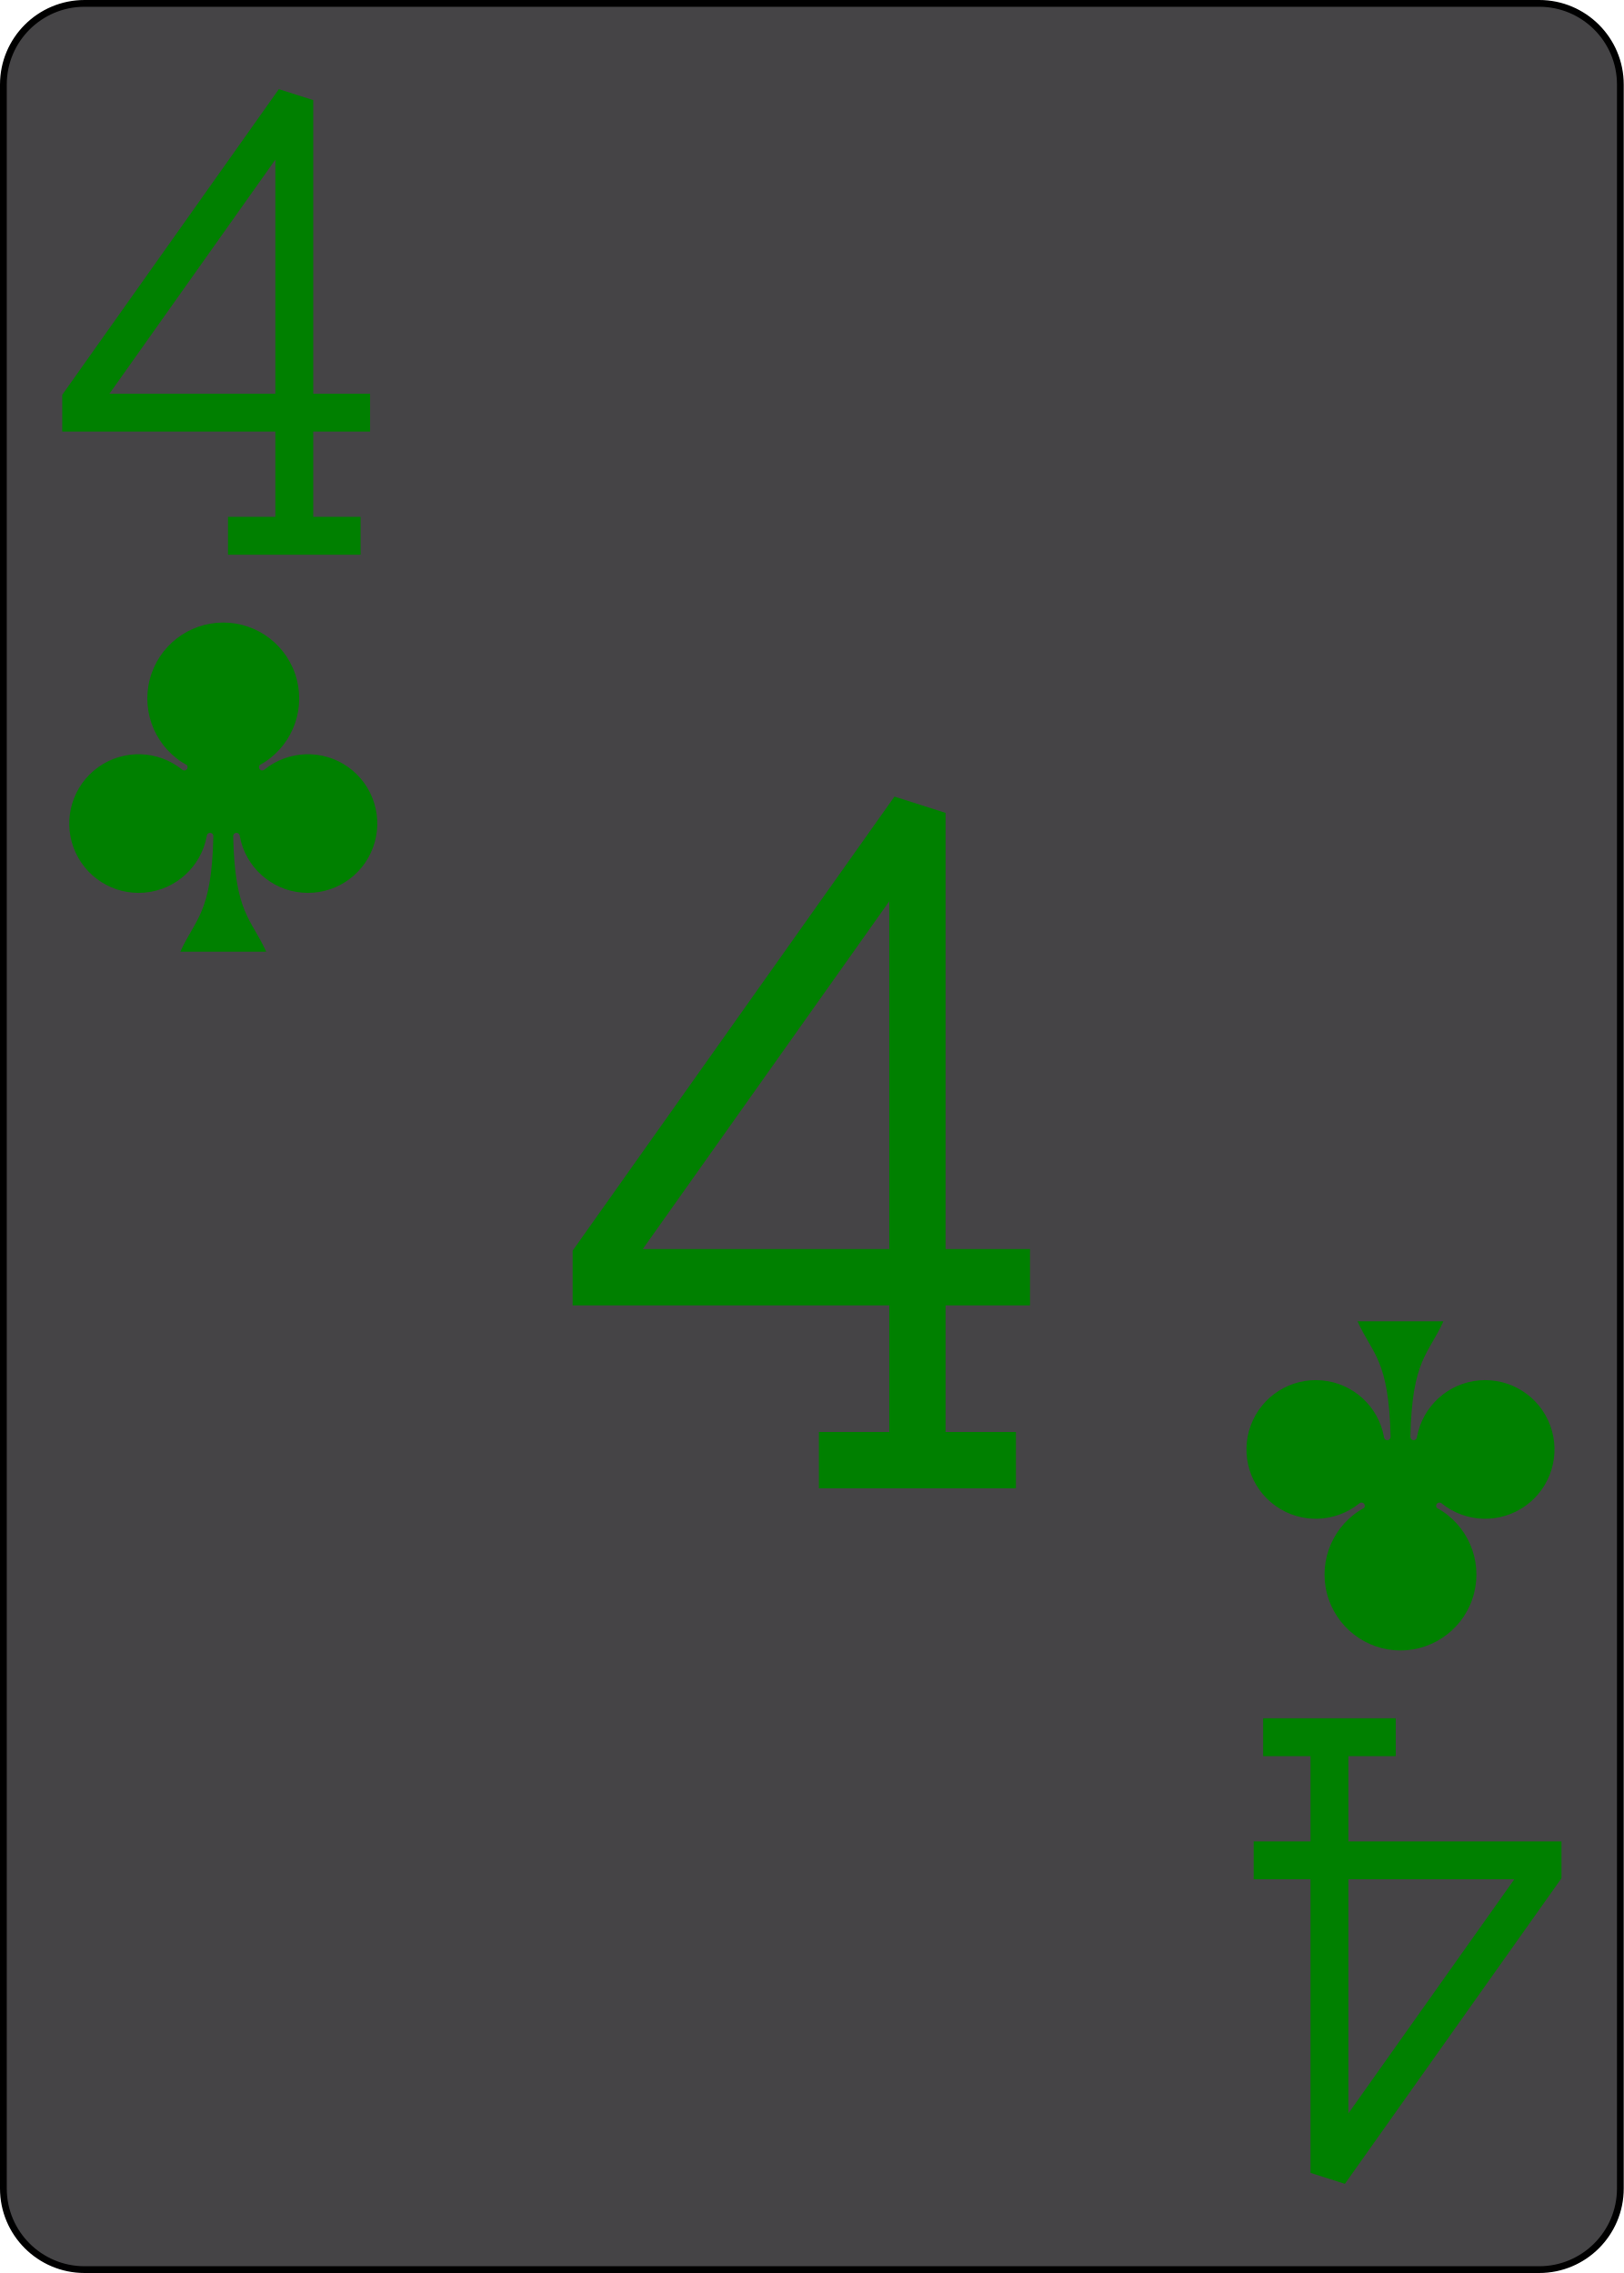
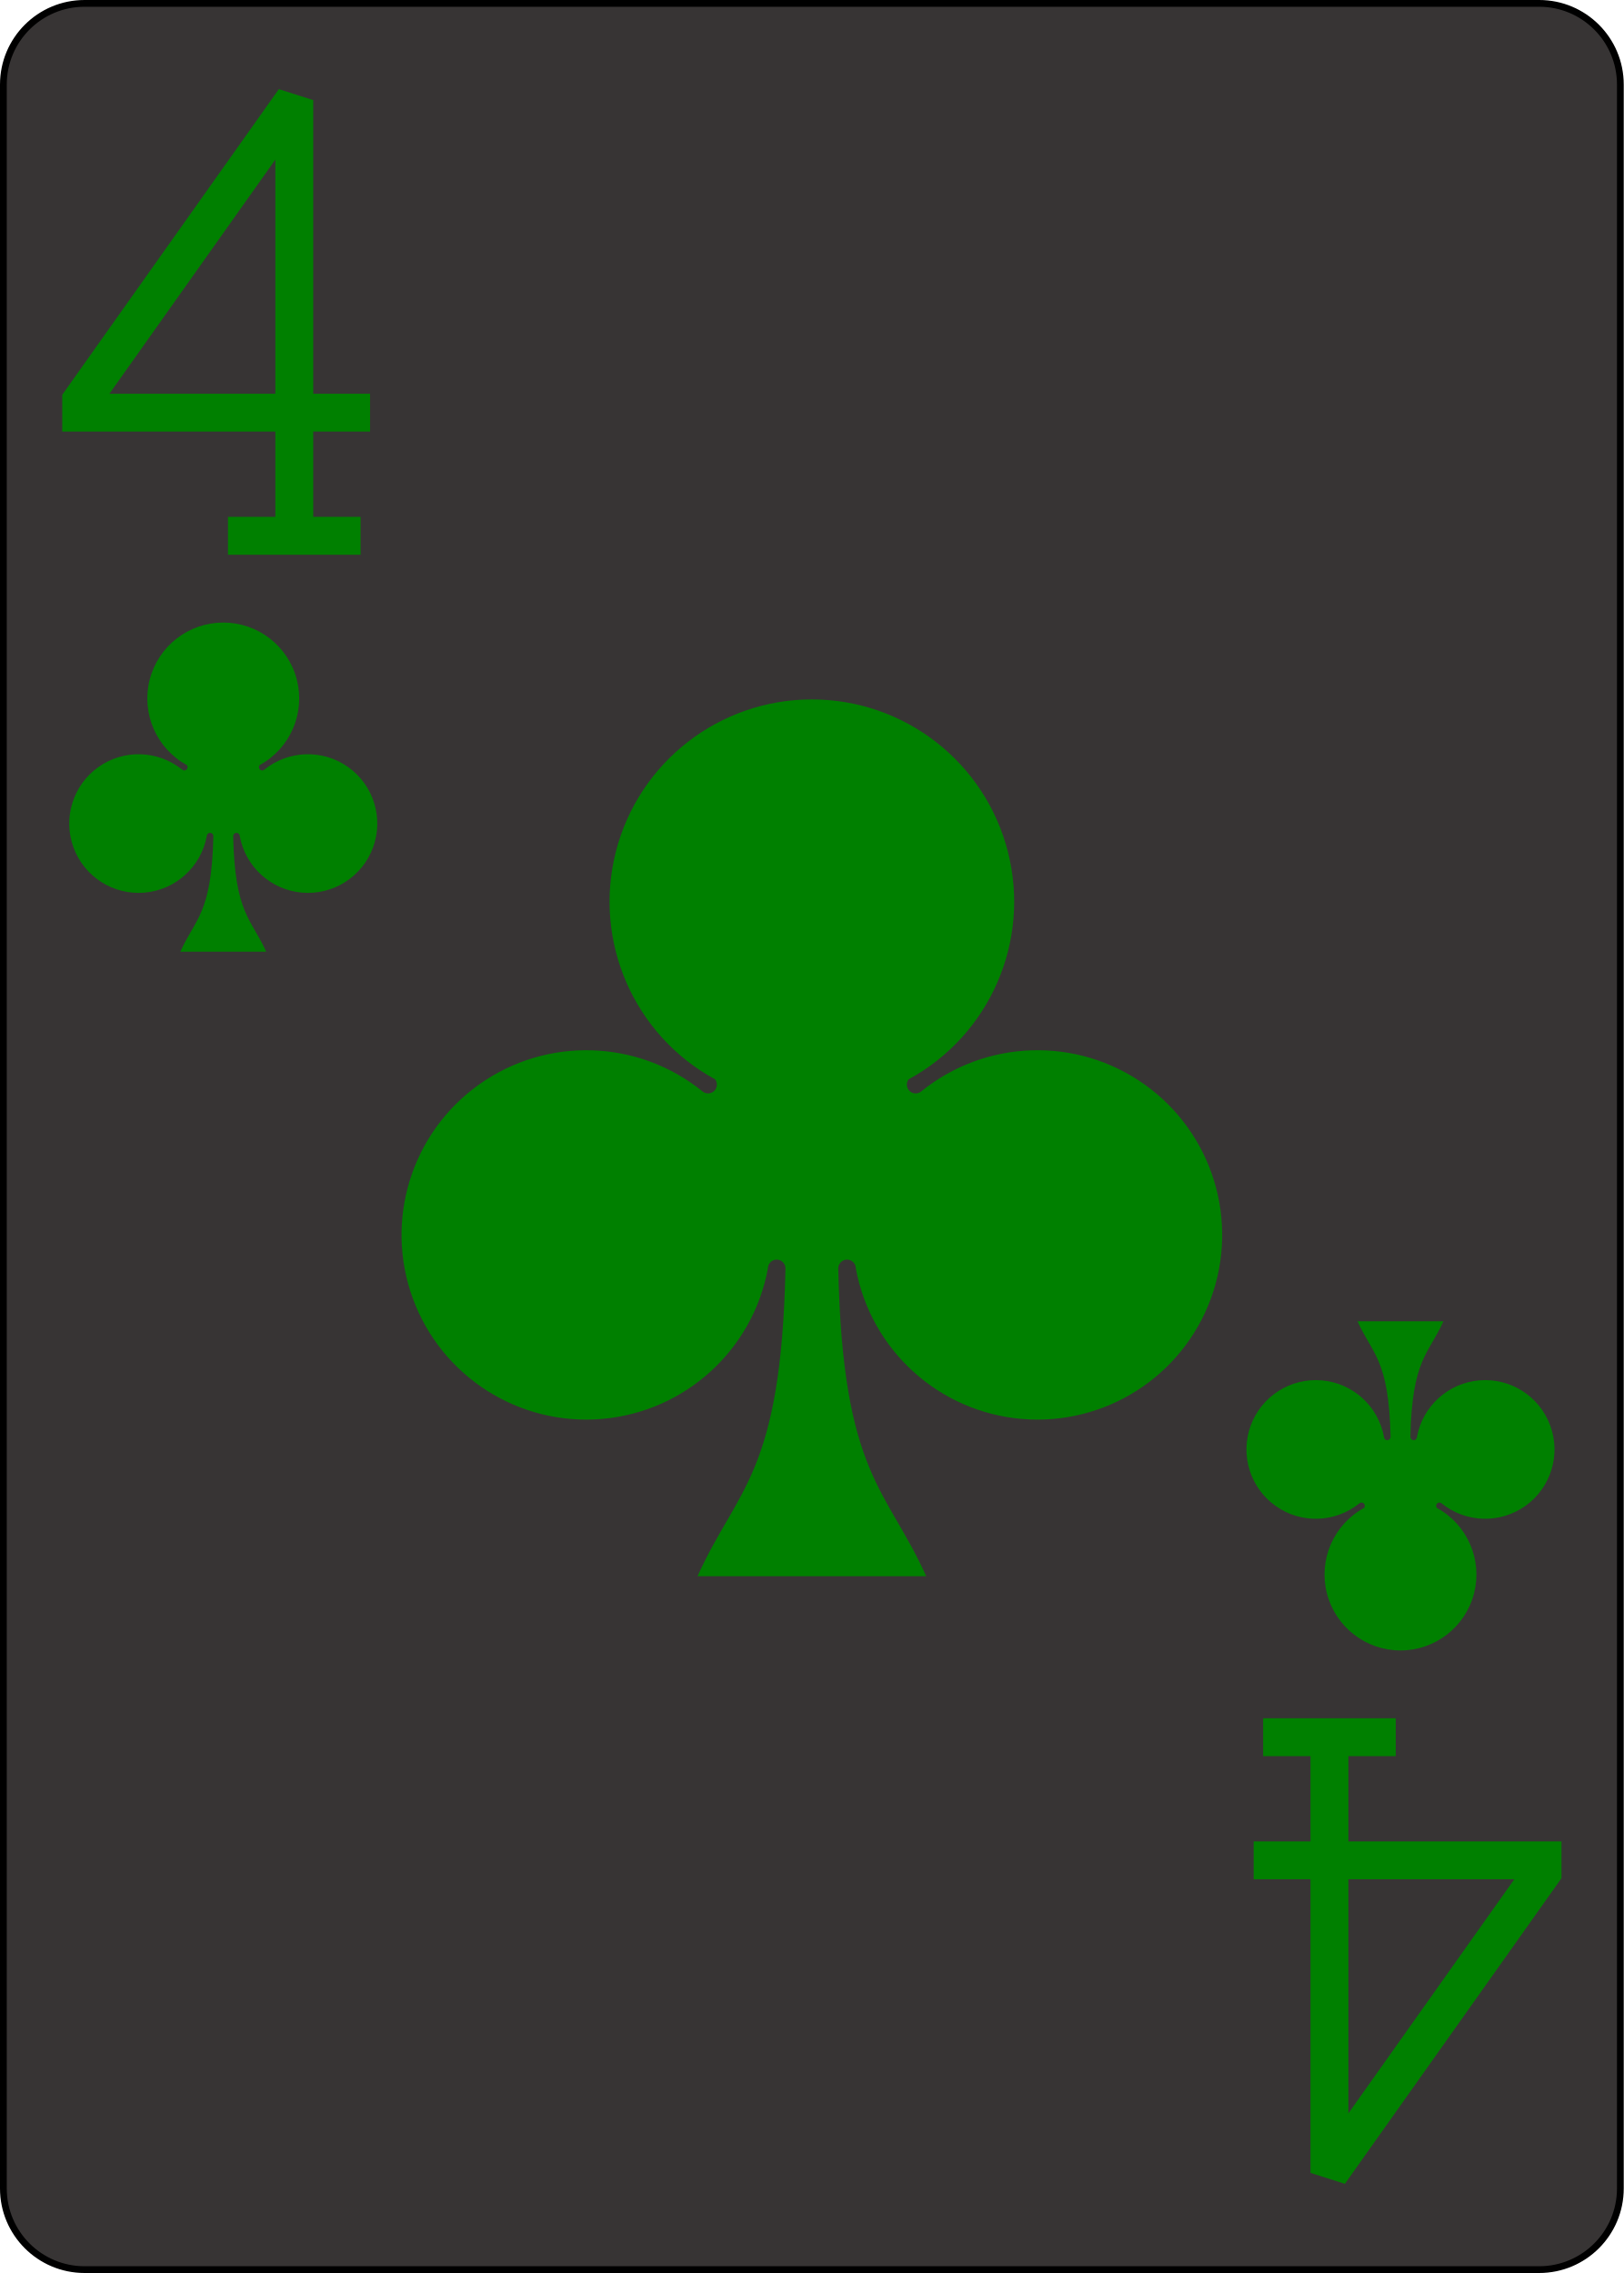
<svg xmlns="http://www.w3.org/2000/svg" xmlns:xlink="http://www.w3.org/1999/xlink" class="card" face="4C" height="3.5in" preserveAspectRatio="none" viewBox="-120 -168 240 336" width="2.5in">
  <defs>
+     <symbol id="VC4" viewBox="-500 -500 1000 1000" preserveAspectRatio="xMinYMid">
+       <path d="M50 460L250 460M150 460L150 -460L-300 175L-300 200L270 200" stroke="green" stroke-width="80" stroke-linecap="square" stroke-miterlimit="1.5" fill="none" />
+     </symbol>
    <symbol id="SC4" viewBox="-600 -600 1200 1200" preserveAspectRatio="xMinYMid">
      <path d="M30 150C35 385 85 400 130 500L-130 500C-85 400 -35 385 -30 150A10 10 0 0 0 -50 150A210 210 0 1 1 -124 -51A10 10 0 0 0 -110 -65A230 230 0 1 1 110 -65A10 10 0 0 0 124 -51A210 210 0 1 1 50 150A10 10 0 0 0 30 150Z" fill="green" />
    </symbol>
-     <symbol id="VC4" viewBox="-500 -500 1000 1000" preserveAspectRatio="xMinYMid">
-       <path d="M50 460L250 460M150 460L150 -460L-300 175L-300 200L270 200" stroke="green" stroke-width="80" stroke-linecap="square" stroke-miterlimit="1.5" fill="none" />
-     </symbol>
  </defs>
-   <rect width="239" height="335" x="-119.5" y="-167.5" rx="12" ry="12" fill="#454446" stroke="black" />
+   <rect width="239" height="335" x="-119.5" y="-167.5" rx="12" ry="12" fill="#373434" stroke="black" />
+   <use xlink:href="#SC4" height="156" width="156" x="-78" y="-78" />
  <use xlink:href="#VC4" height="70" width="70" x="-122" y="-156" />
  <use xlink:href="#SC4" height="58.558" width="58.558" x="-116.279" y="-81" />
-   <use xlink:href="#VC4" height="104" width="104" x="-52" y="-52" />
  <g transform="rotate(180)">
    <use xlink:href="#VC4" height="70" width="70" x="-122" y="-156" />
    <use xlink:href="#SC4" height="58.558" width="58.558" x="-116.279" y="-81" />
  </g>
</svg>
